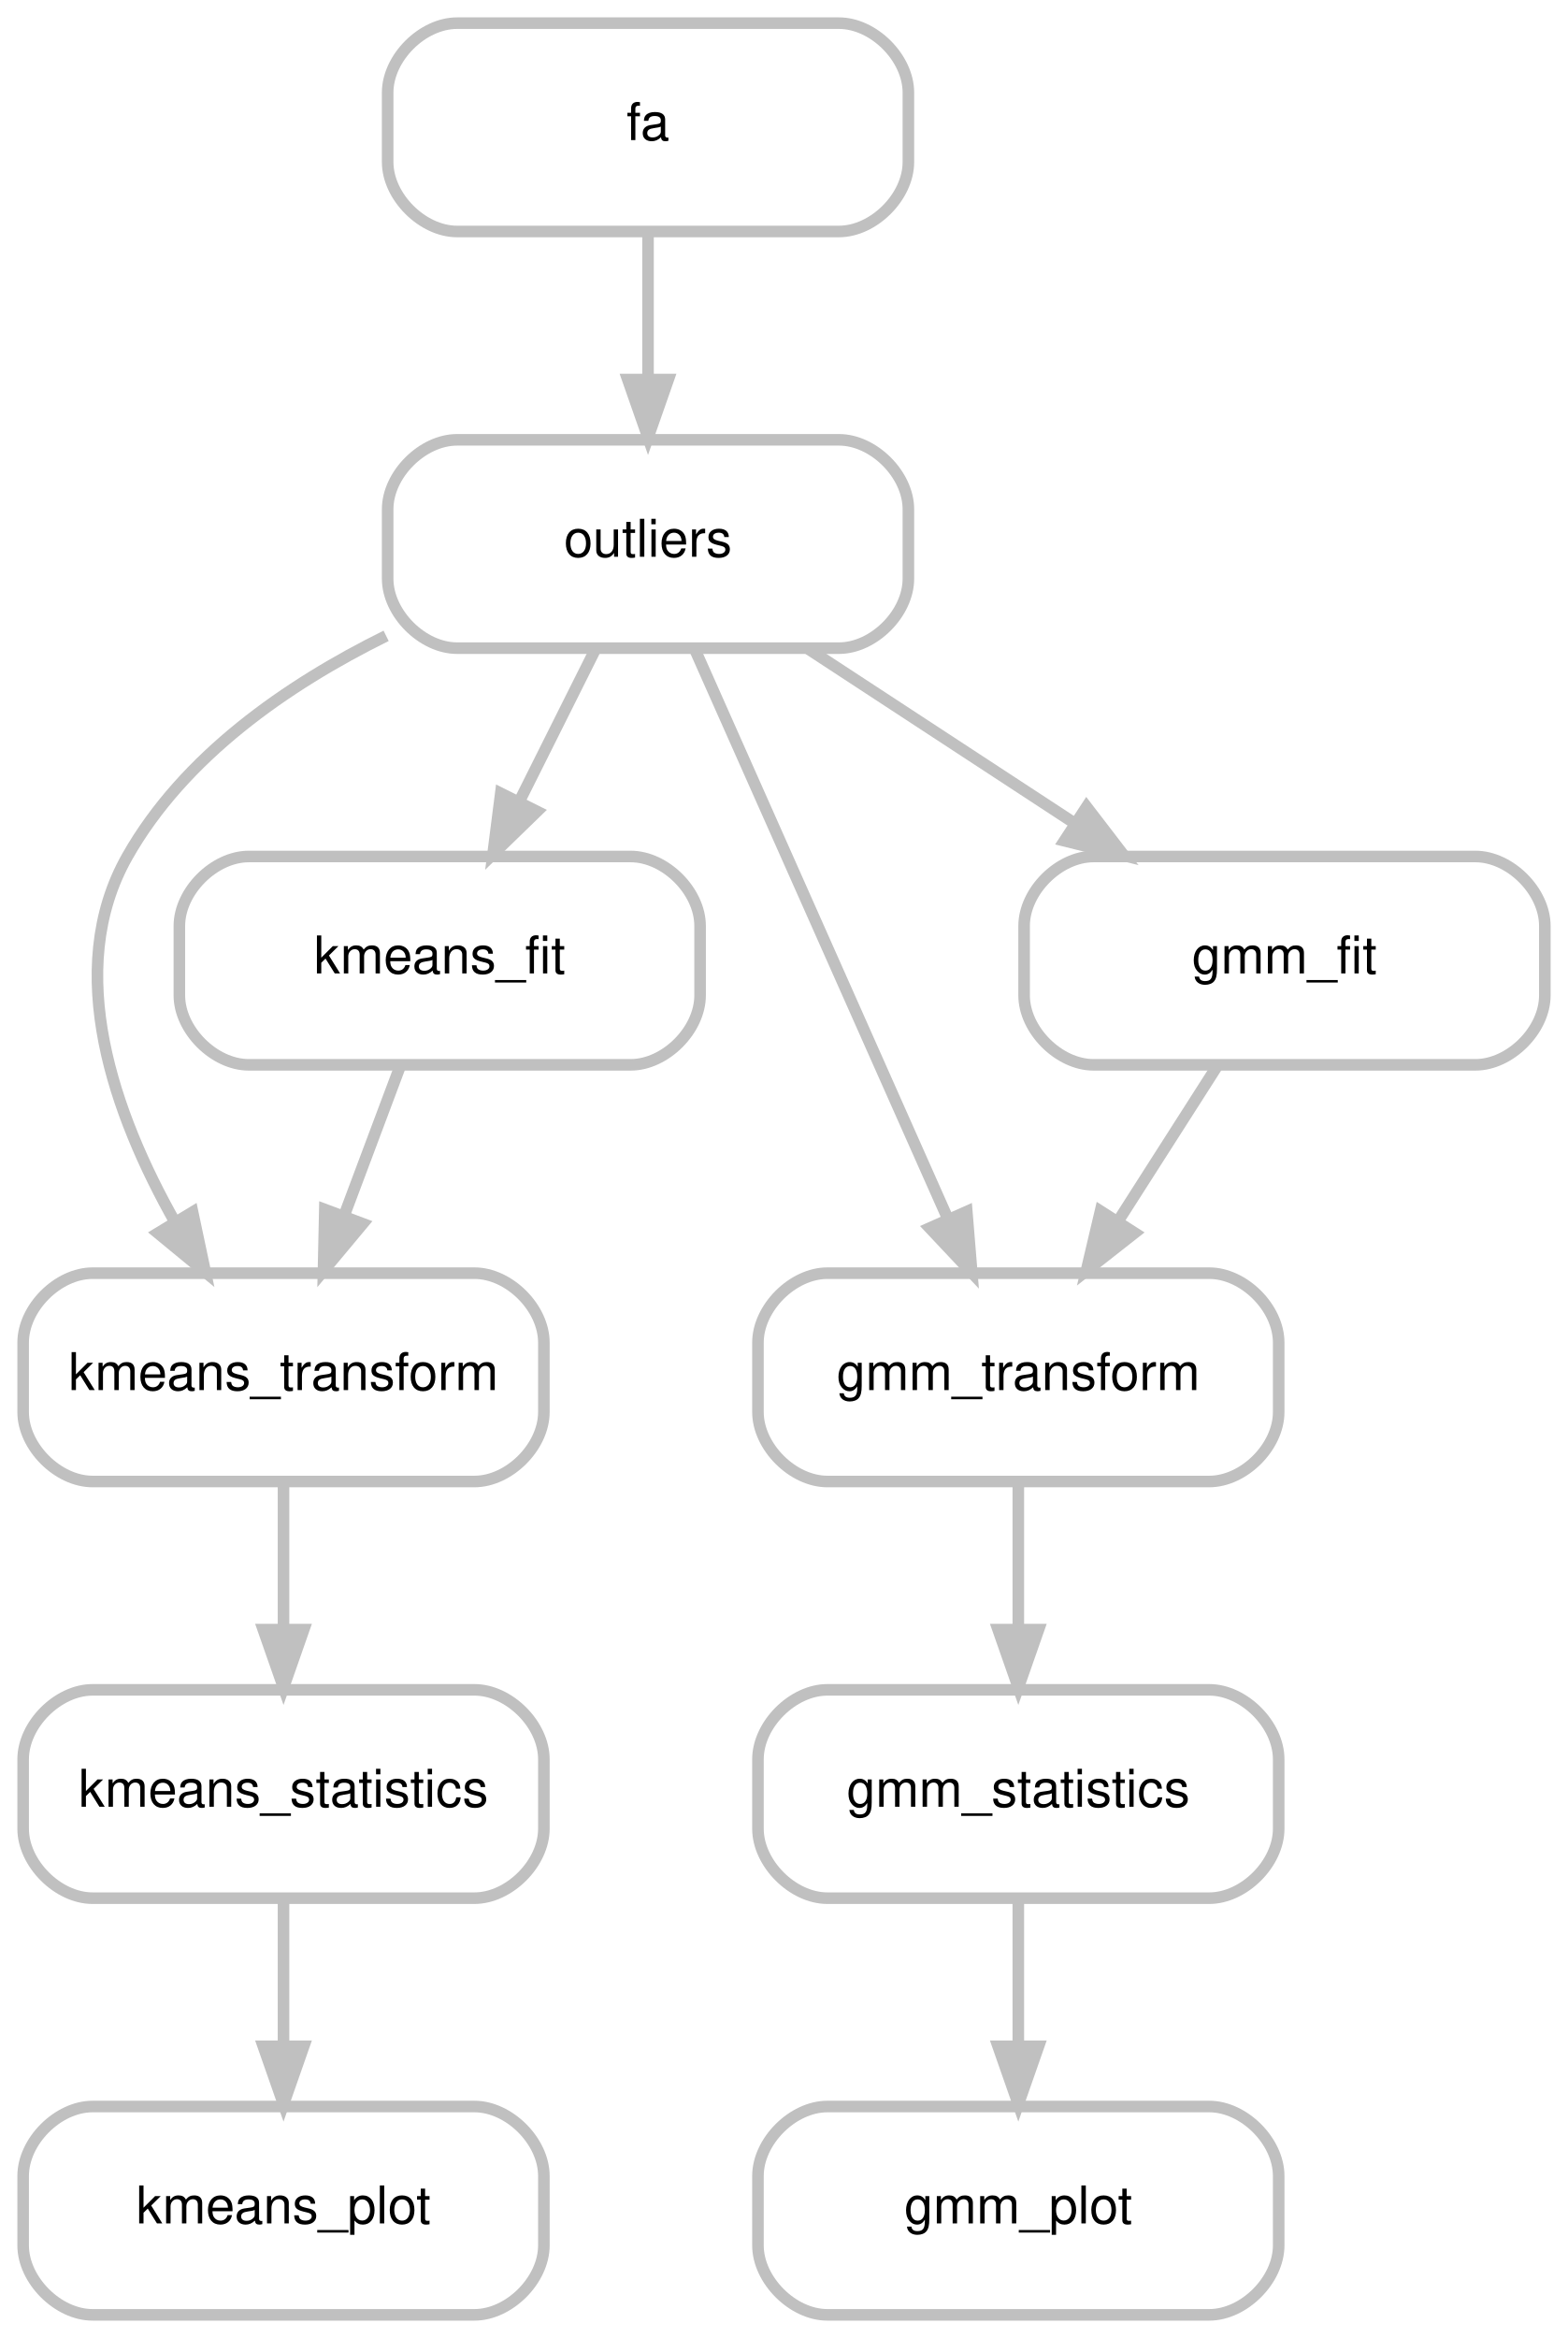
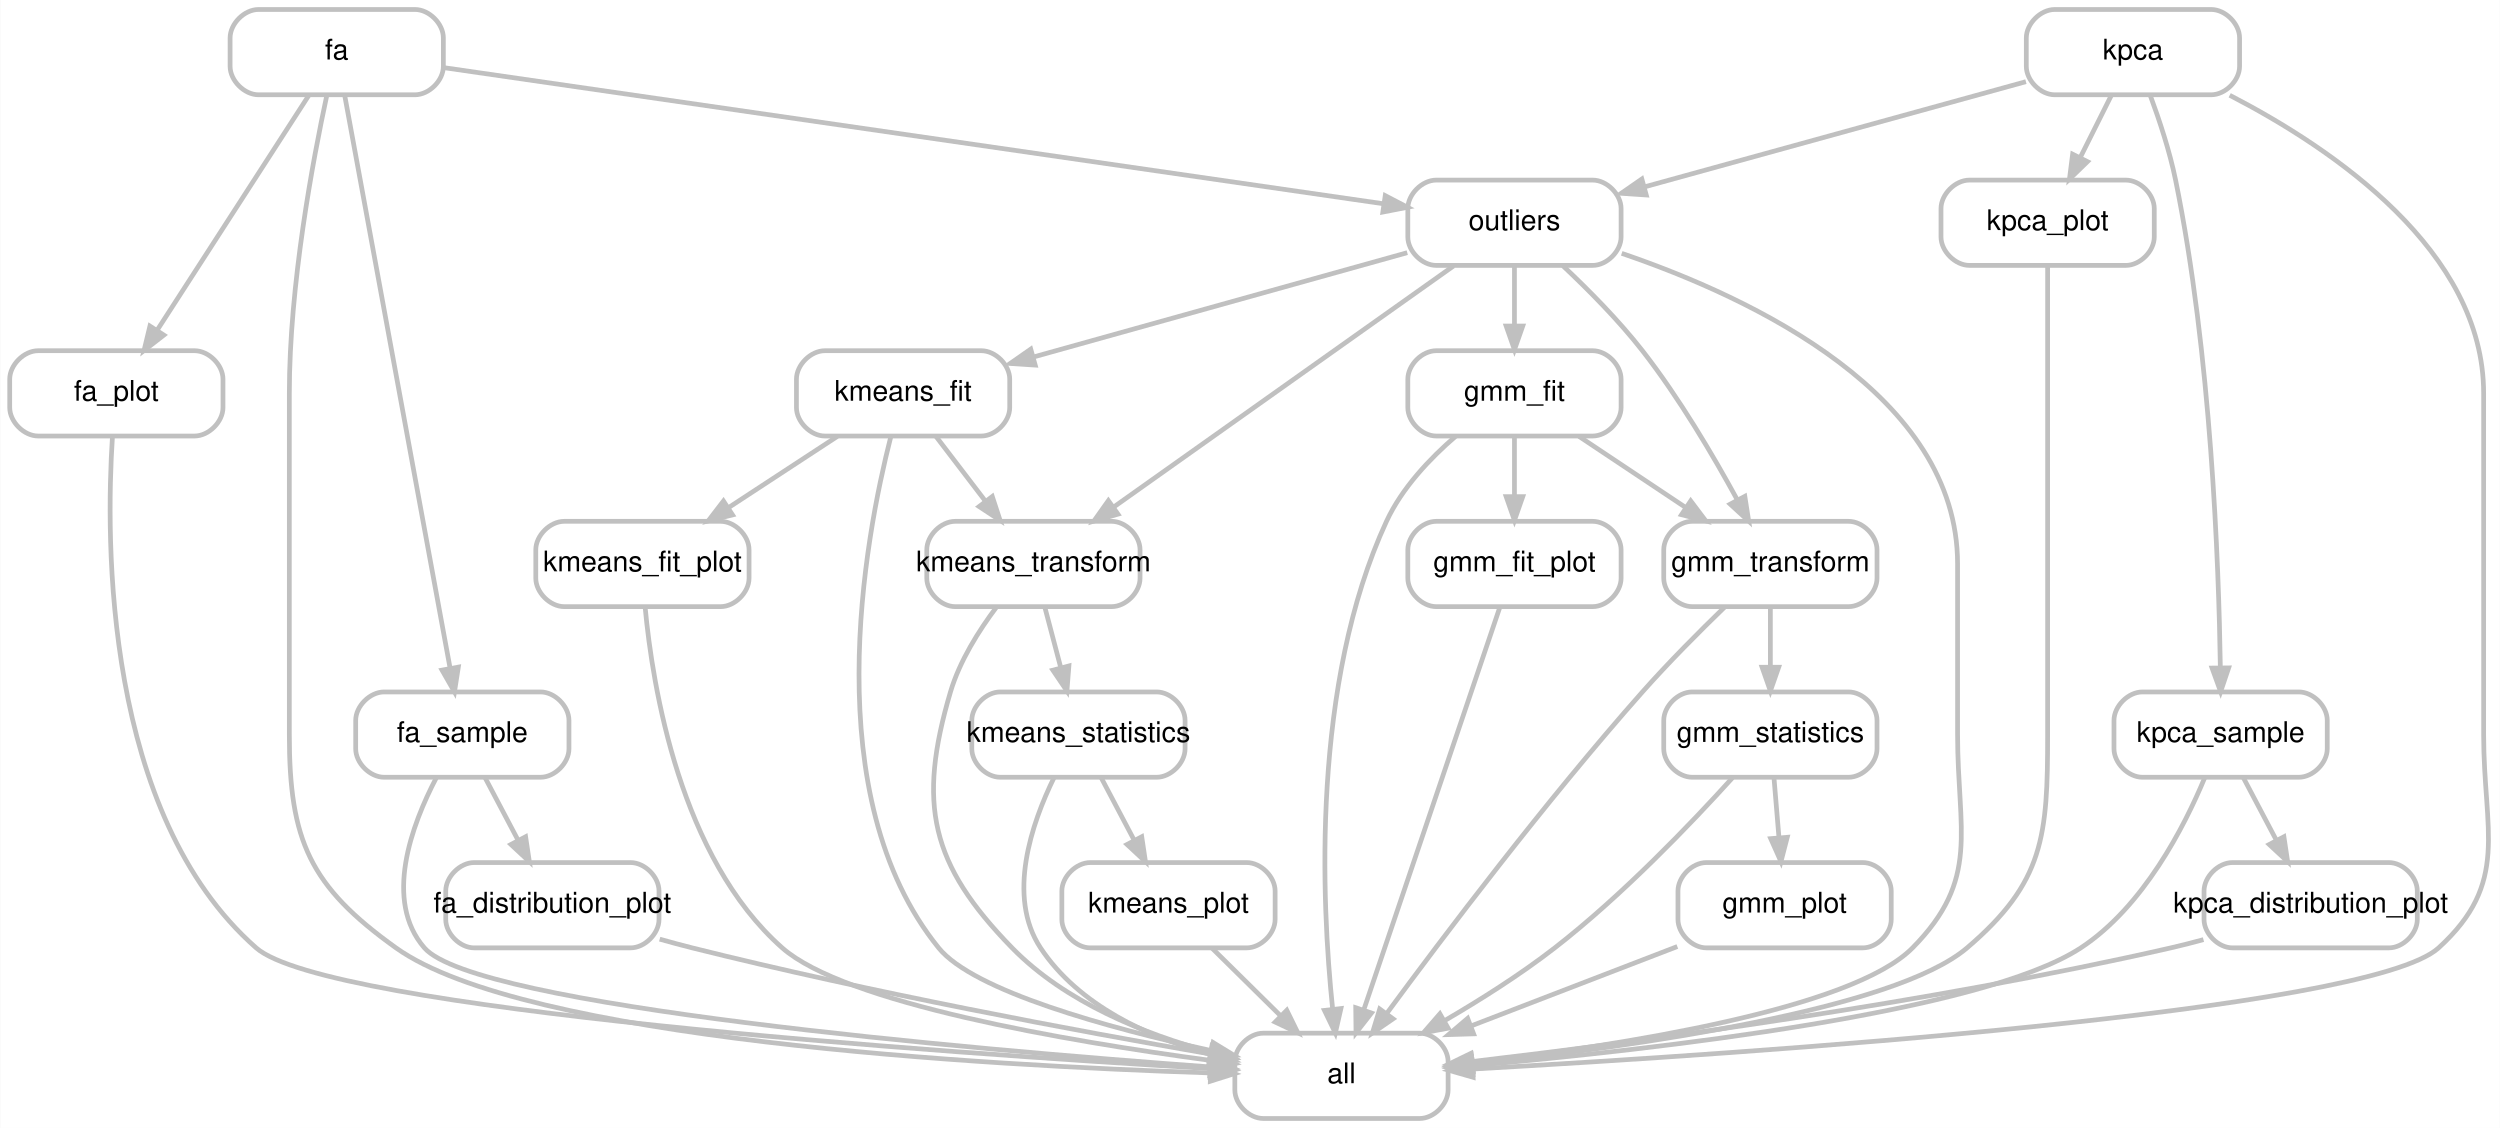
- <svg xmlns="http://www.w3.org/2000/svg" width="271pt" height="404pt" viewBox="0.00 0.00 271.00 404.00">
-   <g id="graph0" class="graph" transform="scale(1 1) rotate(0) translate(4 400)">
-     <polygon fill="#ffffff" stroke="transparent" points="-4,4 -4,-400 267,-400 267,4 -4,4" />
+ <svg xmlns="http://www.w3.org/2000/svg" width="1055pt" height="476pt" viewBox="0.00 0.00 1054.80 476.00">
+   <g id="graph0" class="graph" transform="scale(1 1) rotate(0) translate(4 472)">
+     <polygon fill="#ffffff" stroke="transparent" points="-4,4 -4,-472 1050.801,-472 1050.801,4 -4,4" />
    <g id="node1" class="node">
-       <path fill="none" stroke="#c0c0c0" stroke-width="2" d="M78,-36C78,-36 12,-36 12,-36 6,-36 0,-30 0,-24 0,-24 0,-12 0,-12 0,-6 6,0 12,0 12,0 78,0 78,0 84,0 90,-6 90,-12 90,-12 90,-24 90,-24 90,-30 84,-36 78,-36" />
-       <text text-anchor="middle" x="45" y="-15.8" font-family="Helvetica,sans-Serif" font-size="9.00" fill="#000000">kmeans_plot</text>
+       <path fill="none" stroke="#c0c0c0" stroke-width="2" d="M595,-36C595,-36 529,-36 529,-36 523,-36 517,-30 517,-24 517,-24 517,-12 517,-12 517,-6 523,0 529,0 529,0 595,0 595,0 601,0 607,-6 607,-12 607,-12 607,-24 607,-24 607,-30 601,-36 595,-36" />
+       <text text-anchor="middle" x="562" y="-14.9" font-family="Helvetica,sans-Serif" font-size="12.00" fill="#000000">all</text>
    </g>
    <g id="node2" class="node">
-       <path fill="none" stroke="#c0c0c0" stroke-width="2" d="M205,-36C205,-36 139,-36 139,-36 133,-36 127,-30 127,-24 127,-24 127,-12 127,-12 127,-6 133,0 139,0 139,0 205,0 205,0 211,0 217,-6 217,-12 217,-12 217,-24 217,-24 217,-30 211,-36 205,-36" />
-       <text text-anchor="middle" x="172" y="-15.8" font-family="Helvetica,sans-Serif" font-size="9.00" fill="#000000">gmm_plot</text>
+       <path fill="none" stroke="#c0c0c0" stroke-width="2" d="M410,-324C410,-324 344,-324 344,-324 338,-324 332,-318 332,-312 332,-312 332,-300 332,-300 332,-294 338,-288 344,-288 344,-288 410,-288 410,-288 416,-288 422,-294 422,-300 422,-300 422,-312 422,-312 422,-318 416,-324 410,-324" />
+       <text text-anchor="middle" x="377" y="-302.9" font-family="Helvetica,sans-Serif" font-size="12.00" fill="#000000">kmeans_fit</text>
+     </g>
+     <g id="edge1" class="edge">
+       <path fill="none" stroke="#c0c0c0" stroke-width="2" d="M371.818,-287.692C360.845,-244.666 340.289,-135.937 392,-72 406.679,-53.851 463.024,-38.35 506.872,-28.673" />
+       <polygon fill="#c0c0c0" stroke="#c0c0c0" stroke-width="2" points="507.827,-32.048 516.865,-26.519 506.352,-25.205 507.827,-32.048" />
    </g>
    <g id="node3" class="node">
-       <path fill="none" stroke="#c0c0c0" stroke-width="2" d="M78,-108C78,-108 12,-108 12,-108 6,-108 0,-102 0,-96 0,-96 0,-84 0,-84 0,-78 6,-72 12,-72 12,-72 78,-72 78,-72 84,-72 90,-78 90,-84 90,-84 90,-96 90,-96 90,-102 84,-108 78,-108" />
-       <text text-anchor="middle" x="45" y="-87.8" font-family="Helvetica,sans-Serif" font-size="9.00" fill="#000000">kmeans_statistics</text>
-     </g>
-     <g id="edge1" class="edge">
-       <path fill="none" stroke="#c0c0c0" stroke-width="2" d="M45,-71.831C45,-64.131 45,-54.974 45,-46.417" />
-       <polygon fill="#c0c0c0" stroke="#c0c0c0" stroke-width="2" points="48.5,-46.413 45,-36.413 41.5,-46.413 48.5,-46.413" />
+       <path fill="none" stroke="#c0c0c0" stroke-width="2" d="M465,-252C465,-252 399,-252 399,-252 393,-252 387,-246 387,-240 387,-240 387,-228 387,-228 387,-222 393,-216 399,-216 399,-216 465,-216 465,-216 471,-216 477,-222 477,-228 477,-228 477,-240 477,-240 477,-246 471,-252 465,-252" />
+       <text text-anchor="middle" x="432" y="-230.9" font-family="Helvetica,sans-Serif" font-size="12.00" fill="#000000">kmeans_transform</text>
+     </g>
+     <g id="edge21" class="edge">
+       <path fill="none" stroke="#c0c0c0" stroke-width="2" d="M390.879,-287.831C397.214,-279.539 404.838,-269.557 411.793,-260.453" />
+       <polygon fill="#c0c0c0" stroke="#c0c0c0" stroke-width="2" points="414.645,-262.485 417.934,-252.413 409.082,-258.235 414.645,-262.485" />
+     </g>
+     <g id="node5" class="node">
+       <path fill="none" stroke="#c0c0c0" stroke-width="2" d="M300,-252C300,-252 234,-252 234,-252 228,-252 222,-246 222,-240 222,-240 222,-228 222,-228 222,-222 228,-216 234,-216 234,-216 300,-216 300,-216 306,-216 312,-222 312,-228 312,-228 312,-240 312,-240 312,-246 306,-252 300,-252" />
+       <text text-anchor="middle" x="267" y="-230.9" font-family="Helvetica,sans-Serif" font-size="12.00" fill="#000000">kmeans_fit_plot</text>
+     </g>
+     <g id="edge24" class="edge">
+       <path fill="none" stroke="#c0c0c0" stroke-width="2" d="M349.242,-287.831C335.303,-278.707 318.24,-267.539 303.277,-257.745" />
+       <polygon fill="#c0c0c0" stroke="#c0c0c0" stroke-width="2" points="305.033,-254.711 294.749,-252.163 301.199,-260.568 305.033,-254.711" />
+     </g>
+     <g id="edge2" class="edge">
+       <path fill="none" stroke="#c0c0c0" stroke-width="2" d="M416.447,-215.846C408.995,-205.947 400.865,-193.07 397,-180 382.999,-132.656 388.511,-107.327 423,-72 445.406,-49.049 478.681,-35.665 507.056,-27.964" />
+       <polygon fill="#c0c0c0" stroke="#c0c0c0" stroke-width="2" points="508.034,-31.327 516.863,-25.47 506.309,-24.543 508.034,-31.327" />
+     </g>
+     <g id="node8" class="node">
+       <path fill="none" stroke="#c0c0c0" stroke-width="2" d="M484,-180C484,-180 418,-180 418,-180 412,-180 406,-174 406,-168 406,-168 406,-156 406,-156 406,-150 412,-144 418,-144 418,-144 484,-144 484,-144 490,-144 496,-150 496,-156 496,-156 496,-168 496,-168 496,-174 490,-180 484,-180" />
+       <text text-anchor="middle" x="451" y="-158.9" font-family="Helvetica,sans-Serif" font-size="12.00" fill="#000000">kmeans_statistics</text>
+     </g>
+     <g id="edge27" class="edge">
+       <path fill="none" stroke="#c0c0c0" stroke-width="2" d="M436.795,-215.831C438.849,-208.046 441.296,-198.773 443.576,-190.135" />
+       <polygon fill="#c0c0c0" stroke="#c0c0c0" stroke-width="2" points="446.974,-190.975 446.141,-180.413 440.205,-189.189 446.974,-190.975" />
    </g>
    <g id="node4" class="node">
-       <path fill="none" stroke="#c0c0c0" stroke-width="2" d="M205,-108C205,-108 139,-108 139,-108 133,-108 127,-102 127,-96 127,-96 127,-84 127,-84 127,-78 133,-72 139,-72 139,-72 205,-72 205,-72 211,-72 217,-78 217,-84 217,-84 217,-96 217,-96 217,-102 211,-108 205,-108" />
-       <text text-anchor="middle" x="172" y="-87.8" font-family="Helvetica,sans-Serif" font-size="9.00" fill="#000000">gmm_statistics</text>
-     </g>
-     <g id="edge2" class="edge">
-       <path fill="none" stroke="#c0c0c0" stroke-width="2" d="M172,-71.831C172,-64.131 172,-54.974 172,-46.417" />
-       <polygon fill="#c0c0c0" stroke="#c0c0c0" stroke-width="2" points="175.5,-46.413 172,-36.413 168.5,-46.413 175.5,-46.413" />
-     </g>
-     <g id="node5" class="node">
-       <path fill="none" stroke="#c0c0c0" stroke-width="2" d="M78,-180C78,-180 12,-180 12,-180 6,-180 0,-174 0,-168 0,-168 0,-156 0,-156 0,-150 6,-144 12,-144 12,-144 78,-144 78,-144 84,-144 90,-150 90,-156 90,-156 90,-168 90,-168 90,-174 84,-180 78,-180" />
-       <text text-anchor="middle" x="45" y="-159.8" font-family="Helvetica,sans-Serif" font-size="9.00" fill="#000000">kmeans_transform</text>
+       <path fill="none" stroke="#c0c0c0" stroke-width="2" d="M782,-108C782,-108 716,-108 716,-108 710,-108 704,-102 704,-96 704,-96 704,-84 704,-84 704,-78 710,-72 716,-72 716,-72 782,-72 782,-72 788,-72 794,-78 794,-84 794,-84 794,-96 794,-96 794,-102 788,-108 782,-108" />
+       <text text-anchor="middle" x="749" y="-86.9" font-family="Helvetica,sans-Serif" font-size="12.00" fill="#000000">gmm_plot</text>
    </g>
    <g id="edge3" class="edge">
-       <path fill="none" stroke="#c0c0c0" stroke-width="2" d="M45,-143.831C45,-136.131 45,-126.974 45,-118.417" />
-       <polygon fill="#c0c0c0" stroke="#c0c0c0" stroke-width="2" points="48.5,-118.413 45,-108.413 41.5,-118.413 48.5,-118.413" />
+       <path fill="none" stroke="#c0c0c0" stroke-width="2" d="M703.732,-72.571C677.529,-62.482 644.366,-49.713 616.707,-39.064" />
+       <polygon fill="#c0c0c0" stroke="#c0c0c0" stroke-width="2" points="617.764,-35.72 607.174,-35.393 615.249,-42.253 617.764,-35.72" />
+     </g>
+     <g id="edge4" class="edge">
+       <path fill="none" stroke="#c0c0c0" stroke-width="2" d="M268.141,-215.819C271.271,-182.142 282.917,-110.034 326,-72 352.435,-48.663 445.603,-32.719 506.669,-24.503" />
+       <polygon fill="#c0c0c0" stroke="#c0c0c0" stroke-width="2" points="507.467,-27.928 516.925,-23.155 506.555,-20.988 507.467,-27.928" />
    </g>
    <g id="node6" class="node">
-       <path fill="none" stroke="#c0c0c0" stroke-width="2" d="M205,-180C205,-180 139,-180 139,-180 133,-180 127,-174 127,-168 127,-168 127,-156 127,-156 127,-150 133,-144 139,-144 139,-144 205,-144 205,-144 211,-144 217,-150 217,-156 217,-156 217,-168 217,-168 217,-174 211,-180 205,-180" />
-       <text text-anchor="middle" x="172" y="-159.8" font-family="Helvetica,sans-Serif" font-size="9.00" fill="#000000">gmm_transform</text>
-     </g>
-     <g id="edge4" class="edge">
-       <path fill="none" stroke="#c0c0c0" stroke-width="2" d="M172,-143.831C172,-136.131 172,-126.974 172,-118.417" />
-       <polygon fill="#c0c0c0" stroke="#c0c0c0" stroke-width="2" points="175.5,-118.413 172,-108.413 168.5,-118.413 175.5,-118.413" />
+       <path fill="none" stroke="#c0c0c0" stroke-width="2" d="M893,-396C893,-396 827,-396 827,-396 821,-396 815,-390 815,-384 815,-384 815,-372 815,-372 815,-366 821,-360 827,-360 827,-360 893,-360 893,-360 899,-360 905,-366 905,-372 905,-372 905,-384 905,-384 905,-390 899,-396 893,-396" />
+       <text text-anchor="middle" x="860" y="-374.9" font-family="Helvetica,sans-Serif" font-size="12.00" fill="#000000">kpca_plot</text>
+     </g>
+     <g id="edge5" class="edge">
+       <path fill="none" stroke="#c0c0c0" stroke-width="2" d="M860,-359.815C860,-332.498 860,-279.25 860,-234 860,-234 860,-234 860,-162 860,-119.241 858.547,-99.731 826,-72 795.135,-45.702 685.017,-30.259 617.132,-23.028" />
+       <polygon fill="#c0c0c0" stroke="#c0c0c0" stroke-width="2" points="617.336,-19.53 607.028,-21.979 616.613,-26.493 617.336,-19.53" />
    </g>
    <g id="node7" class="node">
-       <path fill="none" stroke="#c0c0c0" stroke-width="2" d="M105,-252C105,-252 39,-252 39,-252 33,-252 27,-246 27,-240 27,-240 27,-228 27,-228 27,-222 33,-216 39,-216 39,-216 105,-216 105,-216 111,-216 117,-222 117,-228 117,-228 117,-240 117,-240 117,-246 111,-252 105,-252" />
-       <text text-anchor="middle" x="72" y="-231.8" font-family="Helvetica,sans-Serif" font-size="9.00" fill="#000000">kmeans_fit</text>
-     </g>
-     <g id="edge5" class="edge">
-       <path fill="none" stroke="#c0c0c0" stroke-width="2" d="M65.187,-215.831C62.236,-207.962 58.714,-198.571 55.445,-189.853" />
-       <polygon fill="#c0c0c0" stroke="#c0c0c0" stroke-width="2" points="58.693,-188.548 51.905,-180.413 52.139,-191.006 58.693,-188.548" />
-     </g>
-     <g id="node8" class="node">
-       <path fill="none" stroke="#c0c0c0" stroke-width="2" d="M141,-324C141,-324 75,-324 75,-324 69,-324 63,-318 63,-312 63,-312 63,-300 63,-300 63,-294 69,-288 75,-288 75,-288 141,-288 141,-288 147,-288 153,-294 153,-300 153,-300 153,-312 153,-312 153,-318 147,-324 141,-324" />
-       <text text-anchor="middle" x="108" y="-303.8" font-family="Helvetica,sans-Serif" font-size="9.00" fill="#000000">outliers</text>
+       <path fill="none" stroke="#c0c0c0" stroke-width="2" d="M668,-324C668,-324 602,-324 602,-324 596,-324 590,-318 590,-312 590,-312 590,-300 590,-300 590,-294 596,-288 602,-288 602,-288 668,-288 668,-288 674,-288 680,-294 680,-300 680,-300 680,-312 680,-312 680,-318 674,-324 668,-324" />
+       <text text-anchor="middle" x="635" y="-302.9" font-family="Helvetica,sans-Serif" font-size="12.00" fill="#000000">gmm_fit</text>
    </g>
    <g id="edge6" class="edge">
-       <path fill="none" stroke="#c0c0c0" stroke-width="2" d="M62.734,-290.129C45.554,-281.639 27.786,-269.284 18,-252 6.811,-232.237 15.776,-207.352 26.285,-188.761" />
-       <polygon fill="#c0c0c0" stroke="#c0c0c0" stroke-width="2" points="29.29,-190.555 31.486,-180.19 23.306,-186.924 29.29,-190.555" />
+       <path fill="none" stroke="#c0c0c0" stroke-width="2" d="M610.287,-287.98C599.351,-278.568 587.512,-266.079 581,-252 549.32,-183.504 553.527,-91.681 558.282,-46.105" />
+       <polygon fill="#c0c0c0" stroke="#c0c0c0" stroke-width="2" points="561.77,-46.402 559.417,-36.072 554.815,-45.615 561.77,-46.402" />
+     </g>
+     <g id="node11" class="node">
+       <path fill="none" stroke="#c0c0c0" stroke-width="2" d="M668,-252C668,-252 602,-252 602,-252 596,-252 590,-246 590,-240 590,-240 590,-228 590,-228 590,-222 596,-216 602,-216 602,-216 668,-216 668,-216 674,-216 680,-222 680,-228 680,-228 680,-240 680,-240 680,-246 674,-252 668,-252" />
+       <text text-anchor="middle" x="635" y="-230.9" font-family="Helvetica,sans-Serif" font-size="12.00" fill="#000000">gmm_fit_plot</text>
+     </g>
+     <g id="edge29" class="edge">
+       <path fill="none" stroke="#c0c0c0" stroke-width="2" d="M635,-287.831C635,-280.131 635,-270.974 635,-262.417" />
+       <polygon fill="#c0c0c0" stroke="#c0c0c0" stroke-width="2" points="638.5,-262.413 635,-252.413 631.5,-262.413 638.5,-262.413" />
+     </g>
+     <g id="node13" class="node">
+       <path fill="none" stroke="#c0c0c0" stroke-width="2" d="M776,-252C776,-252 710,-252 710,-252 704,-252 698,-246 698,-240 698,-240 698,-228 698,-228 698,-222 704,-216 710,-216 710,-216 776,-216 776,-216 782,-216 788,-222 788,-228 788,-228 788,-240 788,-240 788,-246 782,-252 776,-252" />
+       <text text-anchor="middle" x="743" y="-230.9" font-family="Helvetica,sans-Serif" font-size="12.00" fill="#000000">gmm_transform</text>
+     </g>
+     <g id="edge31" class="edge">
+       <path fill="none" stroke="#c0c0c0" stroke-width="2" d="M662.253,-287.831C675.939,-278.707 692.692,-267.539 707.383,-257.745" />
+       <polygon fill="#c0c0c0" stroke="#c0c0c0" stroke-width="2" points="709.377,-260.622 715.756,-252.163 705.494,-254.798 709.377,-260.622" />
+     </g>
+     <g id="edge7" class="edge">
+       <path fill="none" stroke="#c0c0c0" stroke-width="2" d="M440.723,-143.894C431.246,-124.538 420.642,-93.708 435,-72 451.057,-47.724 480.473,-34.328 506.954,-26.953" />
+       <polygon fill="#c0c0c0" stroke="#c0c0c0" stroke-width="2" points="508.099,-30.272 516.925,-24.41 506.37,-23.489 508.099,-30.272" />
+     </g>
+     <g id="node12" class="node">
+       <path fill="none" stroke="#c0c0c0" stroke-width="2" d="M522,-108C522,-108 456,-108 456,-108 450,-108 444,-102 444,-96 444,-96 444,-84 444,-84 444,-78 450,-72 456,-72 456,-72 522,-72 522,-72 528,-72 534,-78 534,-84 534,-84 534,-96 534,-96 534,-102 528,-108 522,-108" />
+       <text text-anchor="middle" x="489" y="-86.9" font-family="Helvetica,sans-Serif" font-size="12.00" fill="#000000">kmeans_plot</text>
+     </g>
+     <g id="edge30" class="edge">
+       <path fill="none" stroke="#c0c0c0" stroke-width="2" d="M460.589,-143.831C464.832,-135.792 469.912,-126.167 474.596,-117.292" />
+       <polygon fill="#c0c0c0" stroke="#c0c0c0" stroke-width="2" points="477.71,-118.891 479.282,-108.413 471.519,-115.624 477.71,-118.891" />
+     </g>
+     <g id="node9" class="node">
+       <path fill="none" stroke="#c0c0c0" stroke-width="2" d="M171,-468C171,-468 105,-468 105,-468 99,-468 93,-462 93,-456 93,-456 93,-444 93,-444 93,-438 99,-432 105,-432 105,-432 171,-432 171,-432 177,-432 183,-438 183,-444 183,-444 183,-456 183,-456 183,-462 177,-468 171,-468" />
+       <text text-anchor="middle" x="138" y="-446.9" font-family="Helvetica,sans-Serif" font-size="12.00" fill="#000000">fa</text>
    </g>
    <g id="edge8" class="edge">
-       <path fill="none" stroke="#c0c0c0" stroke-width="2" d="M116.106,-287.762C127.118,-262.985 146.902,-218.471 159.736,-189.594" />
-       <polygon fill="#c0c0c0" stroke="#c0c0c0" stroke-width="2" points="163.097,-190.649 163.96,-180.09 156.7,-187.806 163.097,-190.649" />
+       <path fill="none" stroke="#c0c0c0" stroke-width="2" d="M133.856,-431.926C127.998,-404.753 118,-351.684 118,-306 118,-306 118,-306 118,-162 118,-117.279 126.624,-98.015 163,-72 216.968,-33.404 410.297,-22.355 506.63,-19.222" />
+       <polygon fill="#c0c0c0" stroke="#c0c0c0" stroke-width="2" points="506.875,-22.717 516.763,-18.91 506.659,-15.72 506.875,-22.717" />
+     </g>
+     <g id="node15" class="node">
+       <path fill="none" stroke="#c0c0c0" stroke-width="2" d="M78,-324C78,-324 12,-324 12,-324 6,-324 0,-318 0,-312 0,-312 0,-300 0,-300 0,-294 6,-288 12,-288 12,-288 78,-288 78,-288 84,-288 90,-294 90,-300 90,-300 90,-312 90,-312 90,-318 84,-324 78,-324" />
+       <text text-anchor="middle" x="45" y="-302.9" font-family="Helvetica,sans-Serif" font-size="12.00" fill="#000000">fa_plot</text>
+     </g>
+     <g id="edge34" class="edge">
+       <path fill="none" stroke="#c0c0c0" stroke-width="2" d="M126.222,-431.762C110.079,-406.768 80.968,-361.692 62.335,-332.841" />
+       <polygon fill="#c0c0c0" stroke="#c0c0c0" stroke-width="2" points="65.048,-330.591 56.683,-324.09 59.168,-334.389 65.048,-330.591" />
+     </g>
+     <g id="node19" class="node">
+       <path fill="none" stroke="#c0c0c0" stroke-width="2" d="M668,-396C668,-396 602,-396 602,-396 596,-396 590,-390 590,-384 590,-384 590,-372 590,-372 590,-366 596,-360 602,-360 602,-360 668,-360 668,-360 674,-360 680,-366 680,-372 680,-372 680,-384 680,-384 680,-390 674,-396 668,-396" />
+       <text text-anchor="middle" x="635" y="-374.9" font-family="Helvetica,sans-Serif" font-size="12.00" fill="#000000">outliers</text>
+     </g>
+     <g id="edge37" class="edge">
+       <path fill="none" stroke="#c0c0c0" stroke-width="2" d="M183.423,-443.42C274.841,-430.176 480.739,-400.348 579.761,-386.002" />
+       <polygon fill="#c0c0c0" stroke="#c0c0c0" stroke-width="2" points="580.467,-389.437 589.862,-384.539 579.464,-382.509 580.467,-389.437" />
+     </g>
+     <g id="node20" class="node">
+       <path fill="none" stroke="#c0c0c0" stroke-width="2" d="M224,-180C224,-180 158,-180 158,-180 152,-180 146,-174 146,-168 146,-168 146,-156 146,-156 146,-150 152,-144 158,-144 158,-144 224,-144 224,-144 230,-144 236,-150 236,-156 236,-156 236,-168 236,-168 236,-174 230,-180 224,-180" />
+       <text text-anchor="middle" x="191" y="-158.9" font-family="Helvetica,sans-Serif" font-size="12.00" fill="#000000">fa_sample</text>
+     </g>
+     <g id="edge39" class="edge">
+       <path fill="none" stroke="#c0c0c0" stroke-width="2" d="M141.315,-431.984C150.276,-383.294 175.027,-248.796 185.837,-190.057" />
+       <polygon fill="#c0c0c0" stroke="#c0c0c0" stroke-width="2" points="189.318,-190.477 187.686,-180.009 182.434,-189.21 189.318,-190.477" />
+     </g>
+     <g id="node10" class="node">
+       <path fill="none" stroke="#c0c0c0" stroke-width="2" d="M776,-180C776,-180 710,-180 710,-180 704,-180 698,-174 698,-168 698,-168 698,-156 698,-156 698,-150 704,-144 710,-144 710,-144 776,-144 776,-144 782,-144 788,-150 788,-156 788,-156 788,-168 788,-168 788,-174 782,-180 776,-180" />
+       <text text-anchor="middle" x="743" y="-158.9" font-family="Helvetica,sans-Serif" font-size="12.00" fill="#000000">gmm_statistics</text>
    </g>
    <g id="edge9" class="edge">
-       <path fill="none" stroke="#c0c0c0" stroke-width="2" d="M98.916,-287.831C94.939,-279.877 90.184,-270.369 85.786,-261.572" />
-       <polygon fill="#c0c0c0" stroke="#c0c0c0" stroke-width="2" points="88.809,-259.792 81.207,-252.413 82.548,-262.923 88.809,-259.792" />
-     </g>
-     <g id="node9" class="node">
-       <path fill="none" stroke="#c0c0c0" stroke-width="2" d="M251,-252C251,-252 185,-252 185,-252 179,-252 173,-246 173,-240 173,-240 173,-228 173,-228 173,-222 179,-216 185,-216 185,-216 251,-216 251,-216 257,-216 263,-222 263,-228 263,-228 263,-240 263,-240 263,-246 257,-252 251,-252" />
-       <text text-anchor="middle" x="218" y="-231.8" font-family="Helvetica,sans-Serif" font-size="9.00" fill="#000000">gmm_fit</text>
+       <path fill="none" stroke="#c0c0c0" stroke-width="2" d="M727.024,-143.791C709.679,-124.624 680.609,-94.211 652,-72 637.562,-60.791 620.62,-50.075 605.353,-41.187" />
+       <polygon fill="#c0c0c0" stroke="#c0c0c0" stroke-width="2" points="607.008,-38.101 596.589,-36.175 603.532,-44.178 607.008,-38.101" />
+     </g>
+     <g id="edge23" class="edge">
+       <path fill="none" stroke="#c0c0c0" stroke-width="2" d="M744.514,-143.831C745.156,-136.131 745.919,-126.974 746.632,-118.417" />
+       <polygon fill="#c0c0c0" stroke="#c0c0c0" stroke-width="2" points="750.123,-118.669 747.466,-108.413 743.147,-118.088 750.123,-118.669" />
+     </g>
+     <g id="edge10" class="edge">
+       <path fill="none" stroke="#c0c0c0" stroke-width="2" d="M628.902,-215.956C616.154,-178.235 586.61,-90.819 571.409,-45.84" />
+       <polygon fill="#c0c0c0" stroke="#c0c0c0" stroke-width="2" points="574.65,-44.498 568.132,-36.145 568.018,-46.739 574.65,-44.498" />
    </g>
    <g id="edge11" class="edge">
-       <path fill="none" stroke="#c0c0c0" stroke-width="2" d="M135.758,-287.831C149.697,-278.707 166.76,-267.539 181.723,-257.745" />
-       <polygon fill="#c0c0c0" stroke="#c0c0c0" stroke-width="2" points="183.801,-260.568 190.251,-252.163 179.967,-254.711 183.801,-260.568" />
-     </g>
-     <g id="edge7" class="edge">
-       <path fill="none" stroke="#c0c0c0" stroke-width="2" d="M206.392,-215.831C201.202,-207.708 194.977,-197.964 189.257,-189.012" />
-       <polygon fill="#c0c0c0" stroke="#c0c0c0" stroke-width="2" points="192.097,-186.956 183.764,-180.413 186.198,-190.725 192.097,-186.956" />
-     </g>
-     <g id="node10" class="node">
-       <path fill="none" stroke="#c0c0c0" stroke-width="2" d="M141,-396C141,-396 75,-396 75,-396 69,-396 63,-390 63,-384 63,-384 63,-372 63,-372 63,-366 69,-360 75,-360 75,-360 141,-360 141,-360 147,-360 153,-366 153,-372 153,-372 153,-384 153,-384 153,-390 147,-396 141,-396" />
-       <text text-anchor="middle" x="108" y="-375.8" font-family="Helvetica,sans-Serif" font-size="9.00" fill="#000000">fa</text>
-     </g>
-     <g id="edge10" class="edge">
-       <path fill="none" stroke="#c0c0c0" stroke-width="2" d="M108,-359.831C108,-352.131 108,-342.974 108,-334.417" />
-       <polygon fill="#c0c0c0" stroke="#c0c0c0" stroke-width="2" points="111.5,-334.413 108,-324.413 104.5,-334.413 111.5,-334.413" />
+       <path fill="none" stroke="#c0c0c0" stroke-width="2" d="M507.421,-71.831C516.153,-63.219 526.732,-52.785 536.242,-43.405" />
+       <polygon fill="#c0c0c0" stroke="#c0c0c0" stroke-width="2" points="538.923,-45.677 543.585,-36.163 534.008,-40.693 538.923,-45.677" />
+     </g>
+     <g id="edge12" class="edge">
+       <path fill="none" stroke="#c0c0c0" stroke-width="2" d="M723.686,-215.794C713.124,-205.569 699.992,-192.403 689,-180 648.312,-134.088 605.087,-76.907 581.022,-44.214" />
+       <polygon fill="#c0c0c0" stroke="#c0c0c0" stroke-width="2" points="583.781,-42.057 575.045,-36.062 578.135,-46.196 583.781,-42.057" />
+     </g>
+     <g id="edge28" class="edge">
+       <path fill="none" stroke="#c0c0c0" stroke-width="2" d="M743,-215.831C743,-208.131 743,-198.974 743,-190.417" />
+       <polygon fill="#c0c0c0" stroke="#c0c0c0" stroke-width="2" points="746.5,-190.413 743,-180.413 739.5,-190.413 746.5,-190.413" />
+     </g>
+     <g id="node14" class="node">
+       <path fill="none" stroke="#c0c0c0" stroke-width="2" d="M966,-180C966,-180 900,-180 900,-180 894,-180 888,-174 888,-168 888,-168 888,-156 888,-156 888,-150 894,-144 900,-144 900,-144 966,-144 966,-144 972,-144 978,-150 978,-156 978,-156 978,-168 978,-168 978,-174 972,-180 966,-180" />
+       <text text-anchor="middle" x="933" y="-158.9" font-family="Helvetica,sans-Serif" font-size="12.00" fill="#000000">kpca_sample</text>
+     </g>
+     <g id="edge13" class="edge">
+       <path fill="none" stroke="#c0c0c0" stroke-width="2" d="M926.334,-143.886C917.653,-123.001 900.394,-89.329 874,-72 832.66,-44.859 695.315,-29.195 617.333,-22.282" />
+       <polygon fill="#c0c0c0" stroke="#c0c0c0" stroke-width="2" points="617.468,-18.78 607.203,-21.403 616.863,-25.754 617.468,-18.78" />
+     </g>
+     <g id="node16" class="node">
+       <path fill="none" stroke="#c0c0c0" stroke-width="2" d="M1004,-108C1004,-108 938,-108 938,-108 932,-108 926,-102 926,-96 926,-96 926,-84 926,-84 926,-78 932,-72 938,-72 938,-72 1004,-72 1004,-72 1010,-72 1016,-78 1016,-84 1016,-84 1016,-96 1016,-96 1016,-102 1010,-108 1004,-108" />
+       <text text-anchor="middle" x="971" y="-86.9" font-family="Helvetica,sans-Serif" font-size="12.00" fill="#000000">kpca_distribution_plot</text>
+     </g>
+     <g id="edge35" class="edge">
+       <path fill="none" stroke="#c0c0c0" stroke-width="2" d="M942.589,-143.831C946.832,-135.792 951.912,-126.167 956.596,-117.292" />
+       <polygon fill="#c0c0c0" stroke="#c0c0c0" stroke-width="2" points="959.71,-118.891 961.282,-108.413 953.519,-115.624 959.71,-118.891" />
+     </g>
+     <g id="edge14" class="edge">
+       <path fill="none" stroke="#c0c0c0" stroke-width="2" d="M43.365,-287.938C40.444,-243.502 39.777,-128.394 104,-72 133.784,-45.847 391.533,-27.843 506.751,-21.03" />
+       <polygon fill="#c0c0c0" stroke="#c0c0c0" stroke-width="2" points="507.005,-24.521 516.784,-20.444 506.597,-17.533 507.005,-24.521" />
+     </g>
+     <g id="edge15" class="edge">
+       <path fill="none" stroke="#c0c0c0" stroke-width="2" d="M925.758,-75.483C921.135,-74.215 916.489,-73.026 912,-72 809.093,-48.491 686.795,-32.227 617.4,-24.064" />
+       <polygon fill="#c0c0c0" stroke="#c0c0c0" stroke-width="2" points="617.478,-20.549 607.141,-22.871 616.67,-27.503 617.478,-20.549" />
+     </g>
+     <g id="node17" class="node">
+       <path fill="none" stroke="#c0c0c0" stroke-width="2" d="M262,-108C262,-108 196,-108 196,-108 190,-108 184,-102 184,-96 184,-96 184,-84 184,-84 184,-78 190,-72 196,-72 196,-72 262,-72 262,-72 268,-72 274,-78 274,-84 274,-84 274,-96 274,-96 274,-102 268,-108 262,-108" />
+       <text text-anchor="middle" x="229" y="-86.9" font-family="Helvetica,sans-Serif" font-size="12.00" fill="#000000">fa_distribution_plot</text>
+     </g>
+     <g id="edge16" class="edge">
+       <path fill="none" stroke="#c0c0c0" stroke-width="2" d="M274.288,-75.676C278.902,-74.369 283.533,-73.118 288,-72 363.049,-53.208 450.994,-36.863 506.601,-27.215" />
+       <polygon fill="#c0c0c0" stroke="#c0c0c0" stroke-width="2" points="507.337,-30.64 516.597,-25.492 506.148,-23.741 507.337,-30.64" />
+     </g>
+     <g id="node18" class="node">
+       <path fill="none" stroke="#c0c0c0" stroke-width="2" d="M929,-468C929,-468 863,-468 863,-468 857,-468 851,-462 851,-456 851,-456 851,-444 851,-444 851,-438 857,-432 863,-432 863,-432 929,-432 929,-432 935,-432 941,-438 941,-444 941,-444 941,-456 941,-456 941,-462 935,-468 929,-468" />
+       <text text-anchor="middle" x="896" y="-446.9" font-family="Helvetica,sans-Serif" font-size="12.00" fill="#000000">kpca</text>
+     </g>
+     <g id="edge17" class="edge">
+       <path fill="none" stroke="#c0c0c0" stroke-width="2" d="M936.833,-431.799C980.64,-409.165 1044,-366.048 1044,-306 1044,-306 1044,-306 1044,-162 1044,-121.118 1055.206,-99.549 1025,-72 995.362,-44.97 733.918,-27.418 617.502,-20.876" />
+       <polygon fill="#c0c0c0" stroke="#c0c0c0" stroke-width="2" points="617.546,-17.373 607.368,-20.314 617.159,-24.363 617.546,-17.373" />
+     </g>
+     <g id="edge25" class="edge">
+       <path fill="none" stroke="#c0c0c0" stroke-width="2" d="M886.916,-431.831C882.938,-423.877 878.184,-414.369 873.786,-405.572" />
+       <polygon fill="#c0c0c0" stroke="#c0c0c0" stroke-width="2" points="876.809,-403.792 869.207,-396.413 870.548,-406.923 876.809,-403.792" />
+     </g>
+     <g id="edge33" class="edge">
+       <path fill="none" stroke="#c0c0c0" stroke-width="2" d="M903.284,-431.805C907.11,-421.472 911.509,-408.2 914,-396 928.951,-322.767 932.231,-234.381 932.89,-190.128" />
+       <polygon fill="#c0c0c0" stroke="#c0c0c0" stroke-width="2" points="936.39,-190.154 933.004,-180.115 929.39,-190.074 936.39,-190.154" />
+     </g>
+     <g id="edge38" class="edge">
+       <path fill="none" stroke="#c0c0c0" stroke-width="2" d="M850.835,-437.541C806.157,-425.216 737.717,-406.336 689.919,-393.15" />
+       <polygon fill="#c0c0c0" stroke="#c0c0c0" stroke-width="2" points="690.619,-389.713 680.049,-390.427 688.758,-396.461 690.619,-389.713" />
+     </g>
+     <g id="edge18" class="edge">
+       <path fill="none" stroke="#c0c0c0" stroke-width="2" d="M680.268,-365.087C735.611,-346.199 822,-305.297 822,-234 822,-234 822,-234 822,-162 822,-121.118 831.728,-101.086 803,-72 777.49,-46.173 680.294,-30.887 617.401,-23.497" />
+       <polygon fill="#c0c0c0" stroke="#c0c0c0" stroke-width="2" points="617.567,-19.993 607.234,-22.336 616.772,-26.948 617.567,-19.993" />
+     </g>
+     <g id="edge20" class="edge">
+       <path fill="none" stroke="#c0c0c0" stroke-width="2" d="M589.765,-365.376C545.78,-353.101 478.906,-334.439 431.898,-321.32" />
+       <polygon fill="#c0c0c0" stroke="#c0c0c0" stroke-width="2" points="432.756,-317.926 422.183,-318.609 430.875,-324.669 432.756,-317.926" />
+     </g>
+     <g id="edge22" class="edge">
+       <path fill="none" stroke="#c0c0c0" stroke-width="2" d="M609.29,-359.762C572.835,-333.903 506.075,-286.546 465.697,-257.903" />
+       <polygon fill="#c0c0c0" stroke="#c0c0c0" stroke-width="2" points="467.683,-255.021 457.501,-252.09 463.633,-260.73 467.683,-255.021" />
+     </g>
+     <g id="edge26" class="edge">
+       <path fill="none" stroke="#c0c0c0" stroke-width="2" d="M635,-359.831C635,-352.131 635,-342.974 635,-334.417" />
+       <polygon fill="#c0c0c0" stroke="#c0c0c0" stroke-width="2" points="638.5,-334.413 635,-324.413 631.5,-334.413 638.5,-334.413" />
+     </g>
+     <g id="edge32" class="edge">
+       <path fill="none" stroke="#c0c0c0" stroke-width="2" d="M655.455,-359.827C666.106,-349.822 678.964,-336.854 689,-324 704.47,-304.187 718.948,-279.592 729.011,-261.123" />
+       <polygon fill="#c0c0c0" stroke="#c0c0c0" stroke-width="2" points="732.218,-262.549 733.853,-252.081 726.047,-259.244 732.218,-262.549" />
+     </g>
+     <g id="edge19" class="edge">
+       <path fill="none" stroke="#c0c0c0" stroke-width="2" d="M180.046,-143.819C169.568,-123.816 157.707,-91.874 175,-72 196.446,-47.354 404.745,-29.223 506.548,-21.758" />
+       <polygon fill="#c0c0c0" stroke="#c0c0c0" stroke-width="2" points="506.927,-25.239 516.648,-21.026 506.422,-18.258 506.927,-25.239" />
+     </g>
+     <g id="edge36" class="edge">
+       <path fill="none" stroke="#c0c0c0" stroke-width="2" d="M200.589,-143.831C204.832,-135.792 209.912,-126.167 214.596,-117.292" />
+       <polygon fill="#c0c0c0" stroke="#c0c0c0" stroke-width="2" points="217.71,-118.891 219.282,-108.413 211.519,-115.624 217.71,-118.891" />
    </g>
  </g>
</svg>
